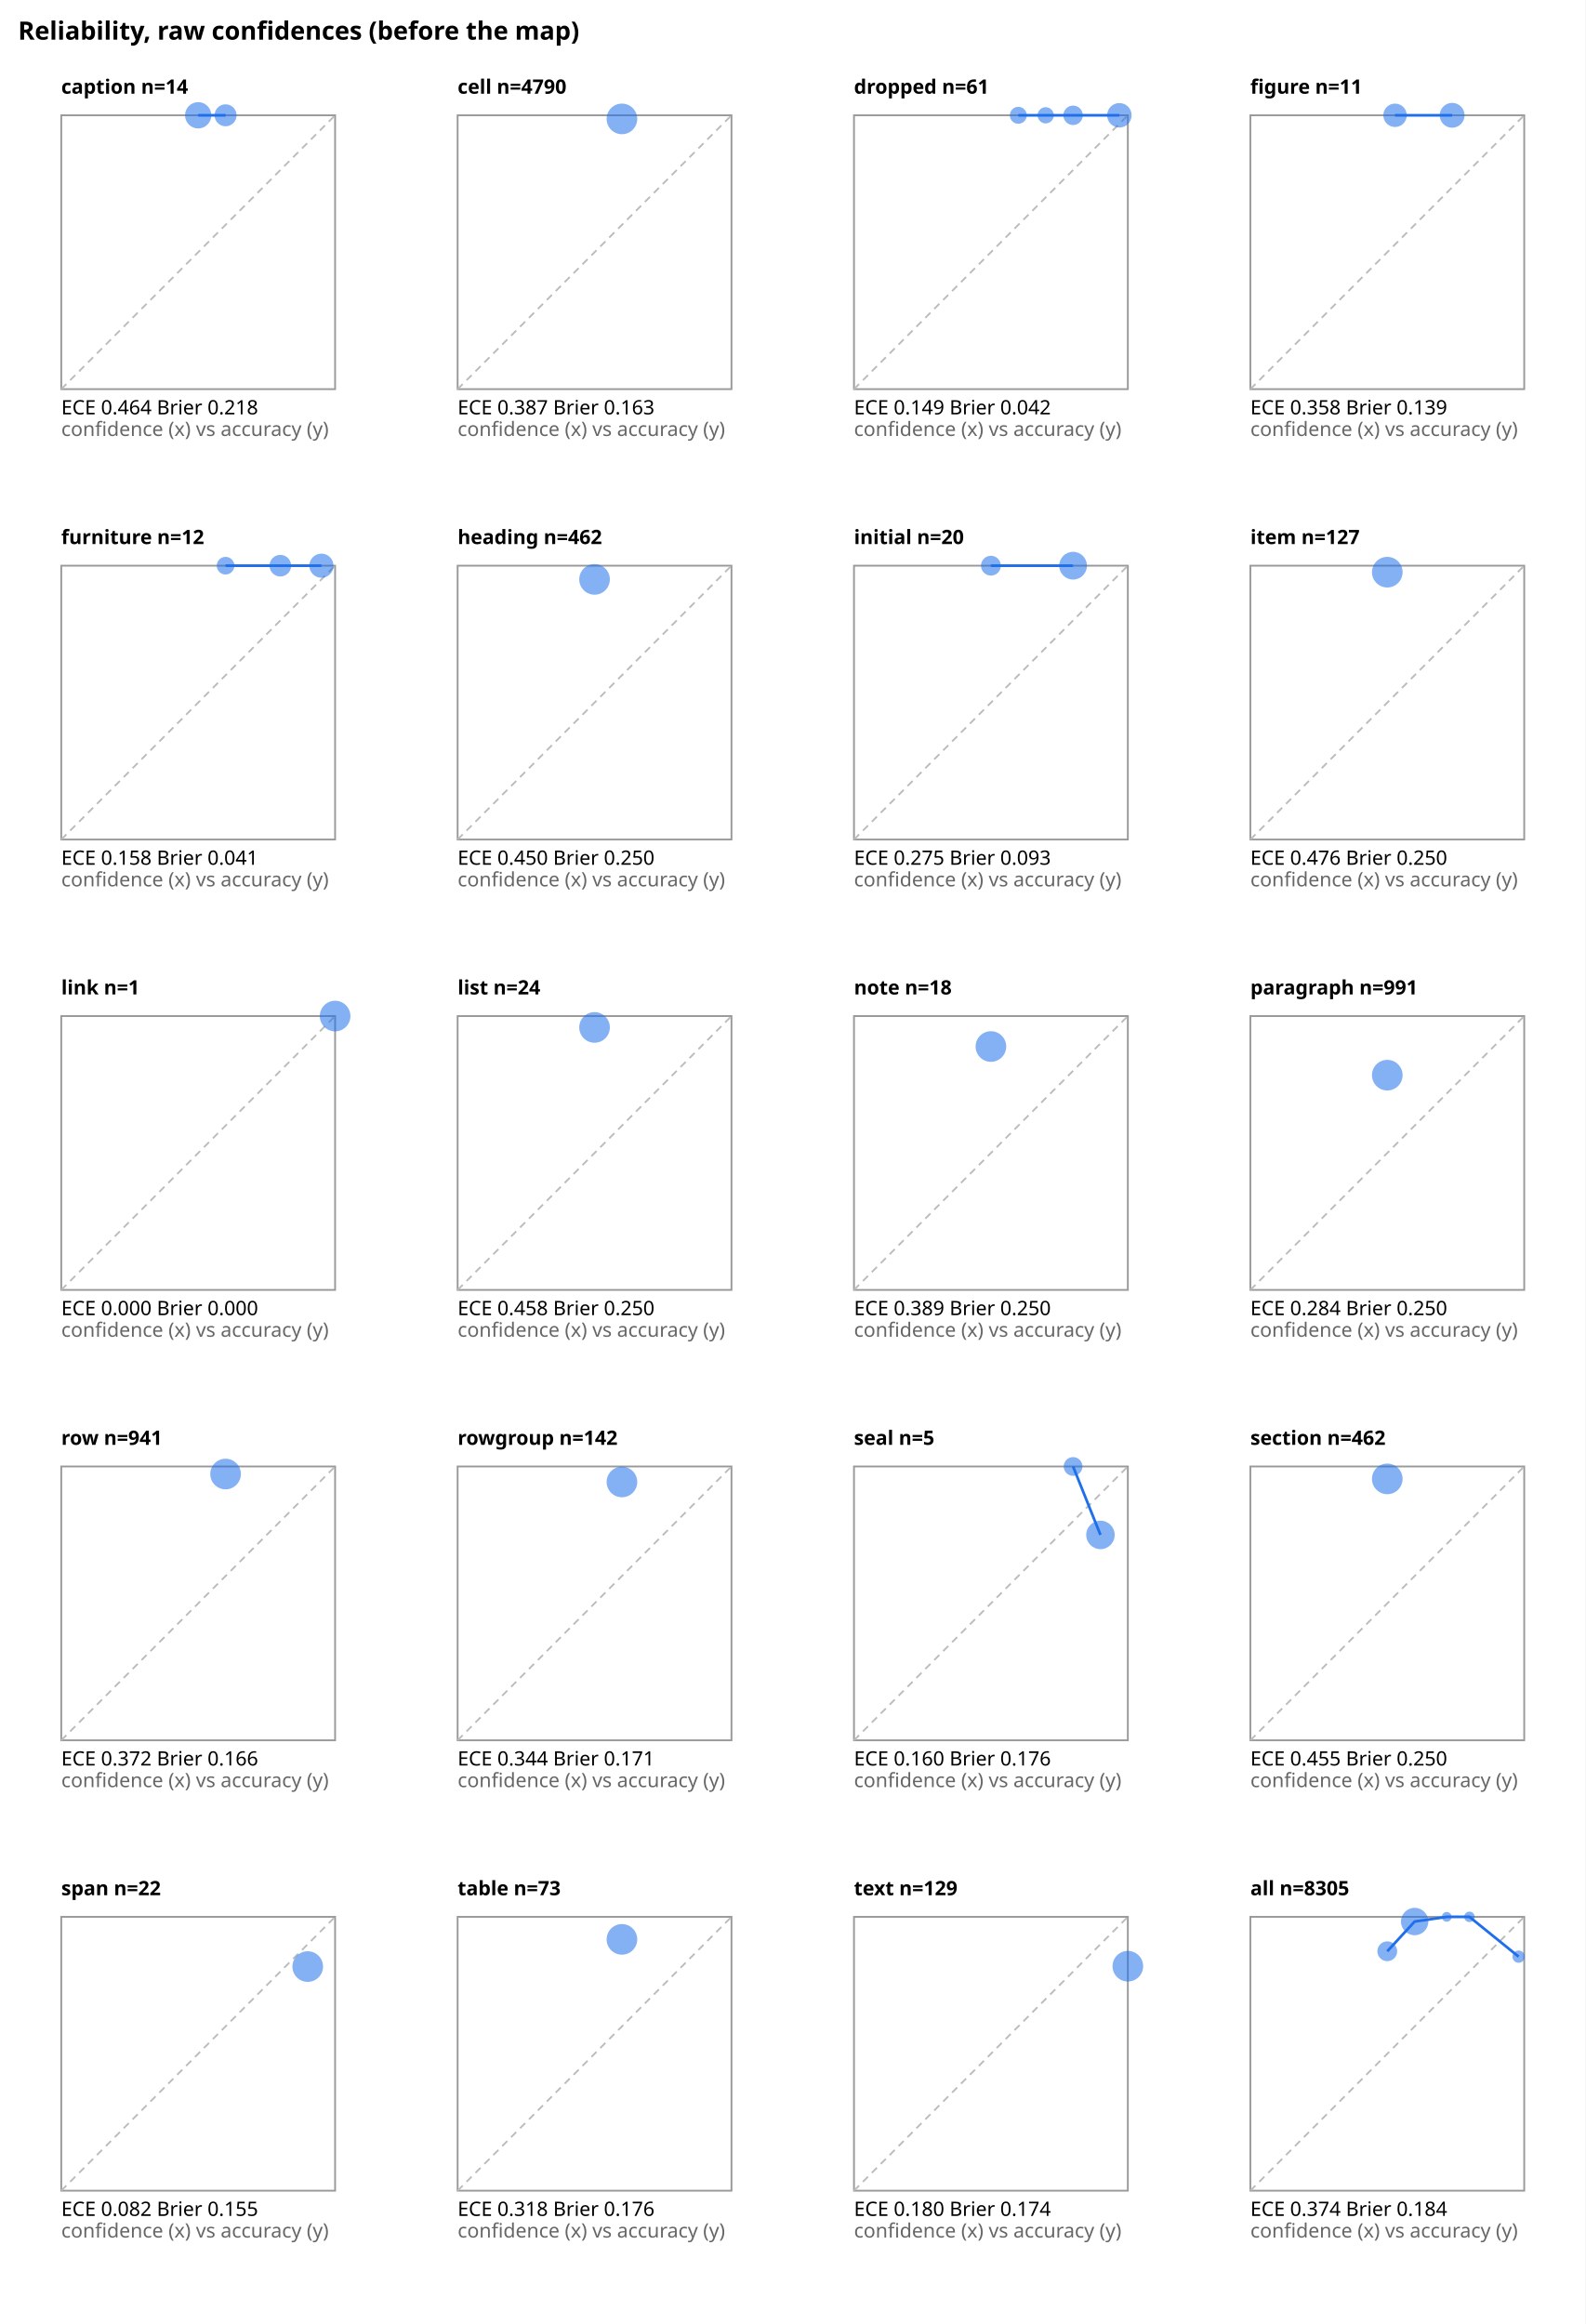
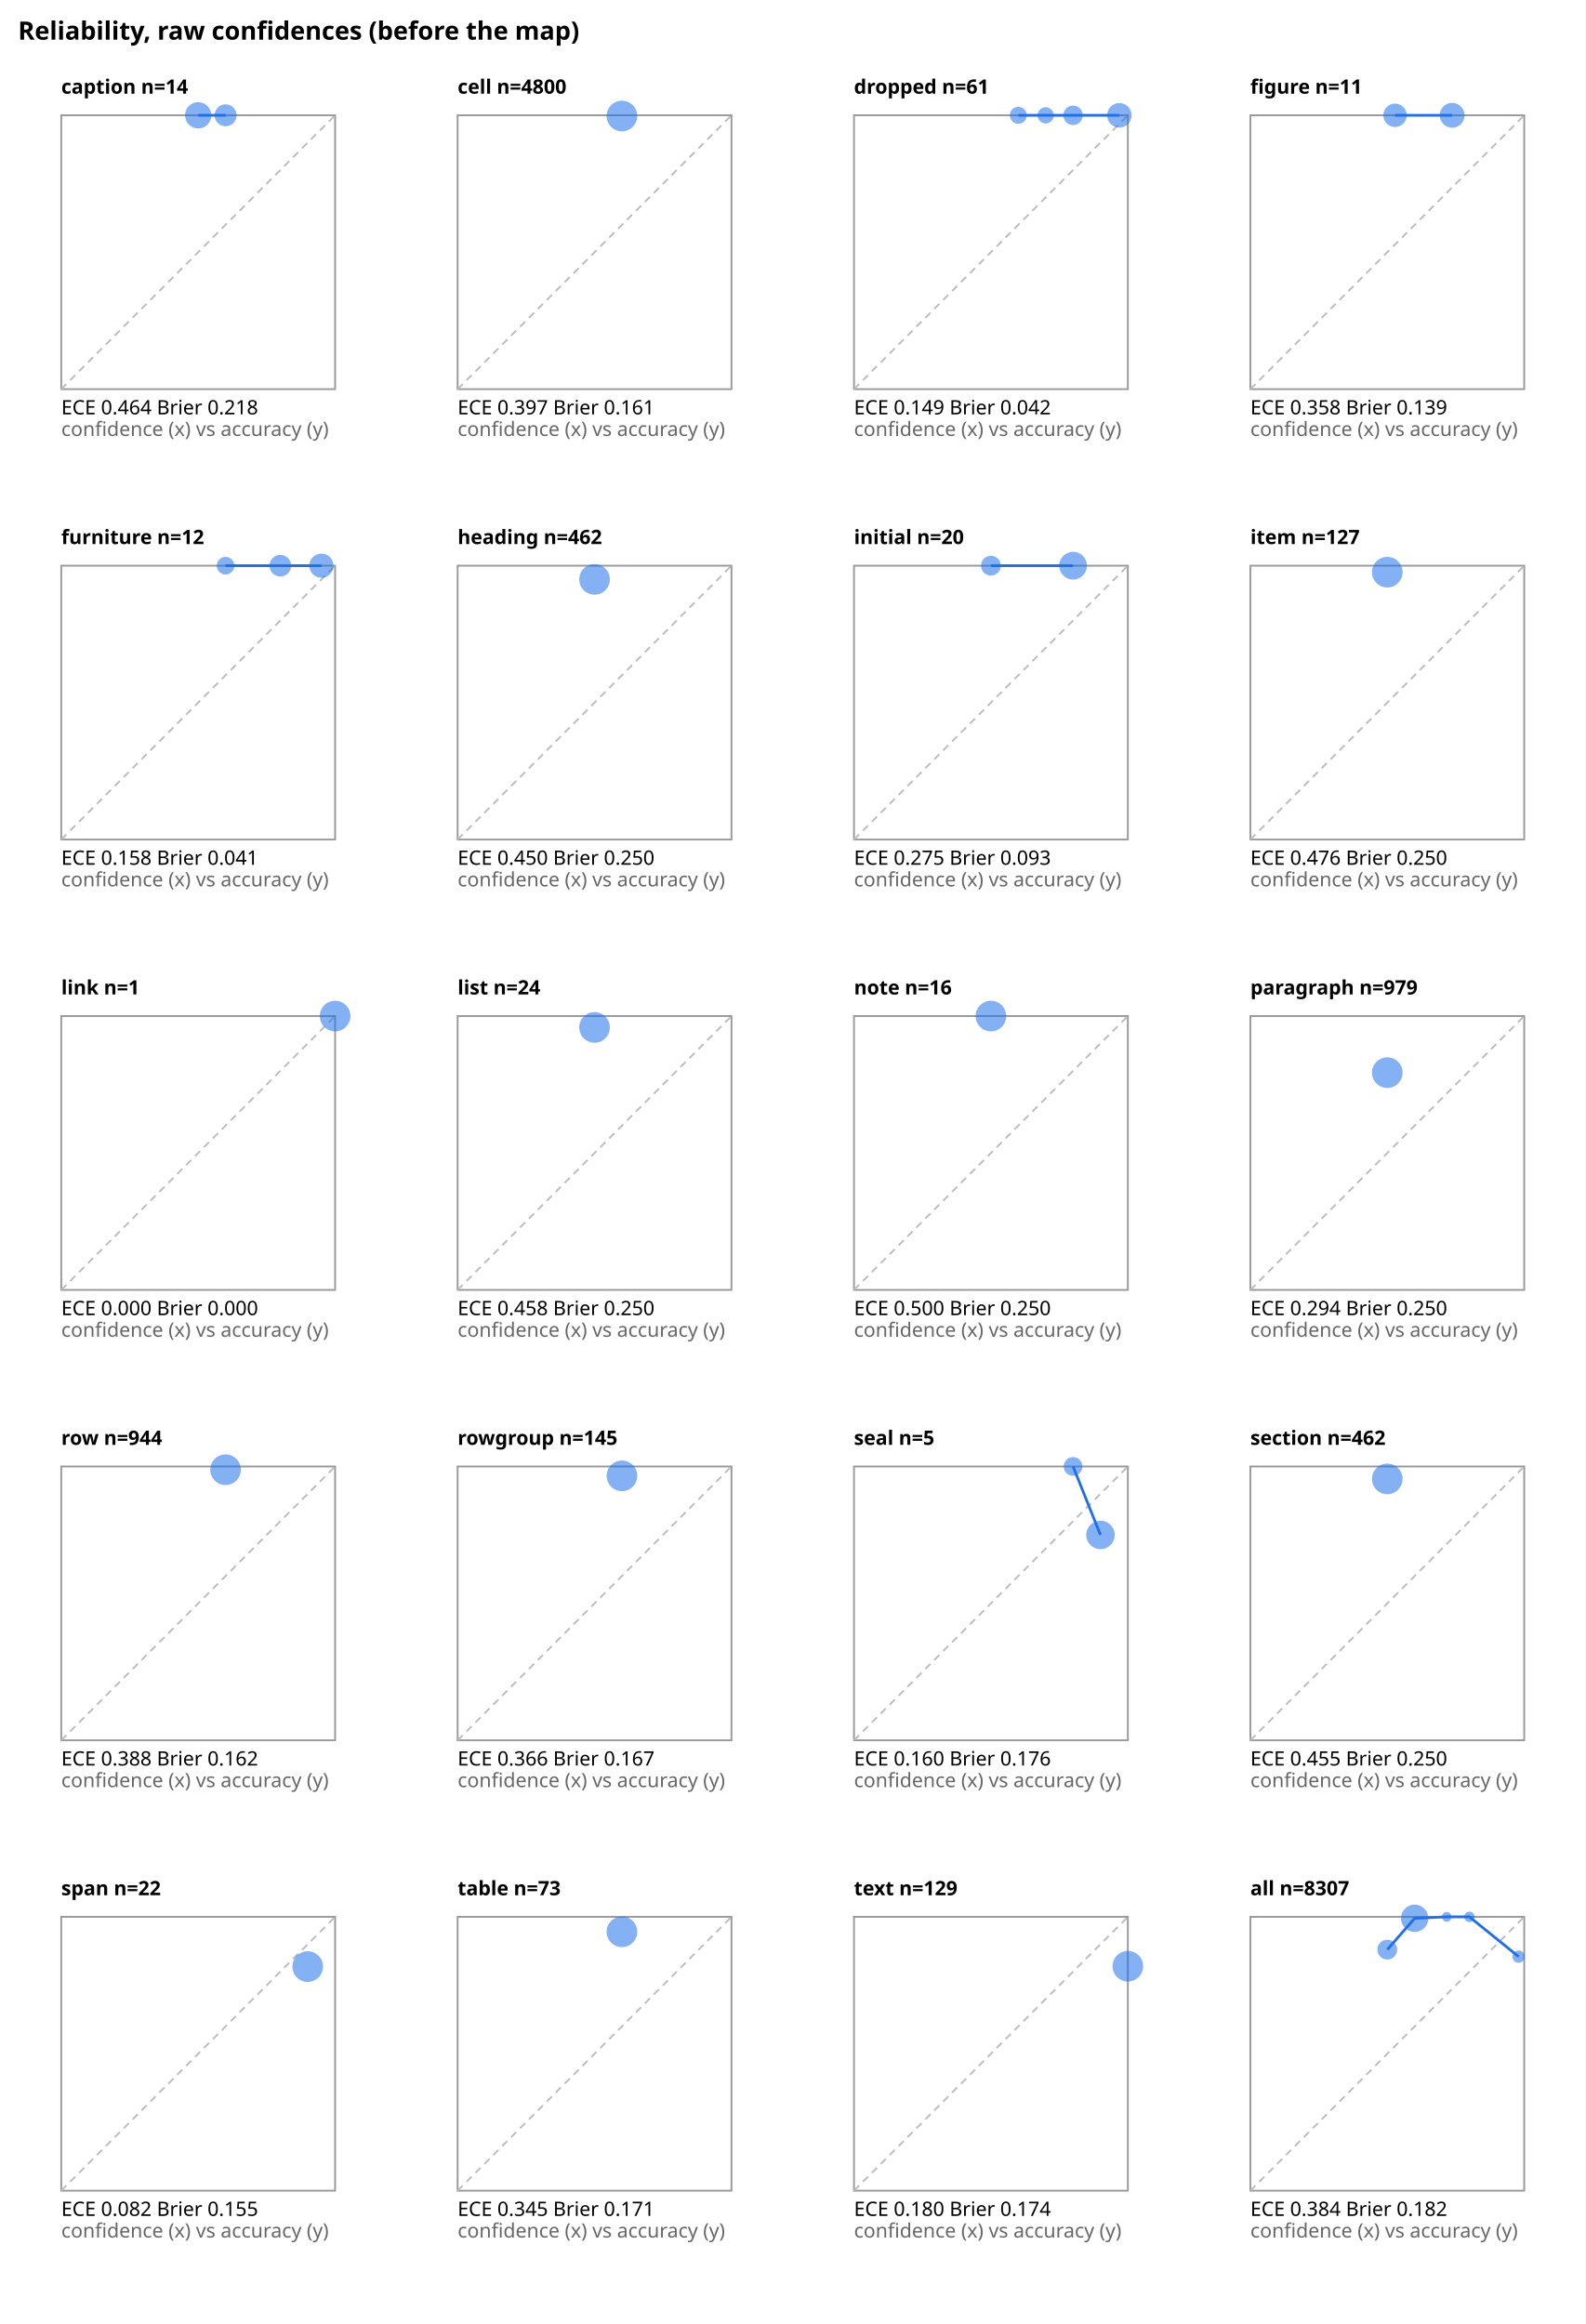
<svg xmlns="http://www.w3.org/2000/svg" viewBox="0 0 880 1290" font-family="sans-serif" font-size="11">
  <rect width="100%" height="100%" fill="#fff" />
  <text x="10" y="22" font-size="14" font-weight="bold">Reliability, raw confidences (before the map)</text>
  <g>
    <rect x="34" y="64" width="152" height="152" fill="none" stroke="#999" />
    <line x1="34" y1="216.0" x2="186" y2="64.0" stroke="#bbb" stroke-dasharray="4 3" />
    <polyline fill="none" stroke="#1f6feb" stroke-width="1.5" points="110.0,64.0 125.2,64.0" />
    <circle cx="110.0" cy="64.0" r="7.3" fill="#1f6feb" fill-opacity="0.55" />
    <circle cx="125.2" cy="64.0" r="6.1" fill="#1f6feb" fill-opacity="0.55" />
    <text x="34" y="52" font-weight="bold">caption  n=14</text>
    <text x="34" y="230">ECE 0.464  Brier 0.218</text>
    <text x="34" y="242" fill="#666">confidence (x) vs accuracy (y)</text>
  </g>
  <g>
    <rect x="254" y="64" width="152" height="152" fill="none" stroke="#999" />
    <line x1="254" y1="216.0" x2="406" y2="64.0" stroke="#bbb" stroke-dasharray="4 3" />
-     <polyline fill="none" stroke="#1f6feb" stroke-width="1.5" points="345.2,66.0" />
-     <circle cx="345.2" cy="66.0" r="8.5" fill="#1f6feb" fill-opacity="0.55" />
-     <text x="254" y="52" font-weight="bold">cell  n=4790</text>
-     <text x="254" y="230">ECE 0.387  Brier 0.163</text>
+     <polyline fill="none" stroke="#1f6feb" stroke-width="1.5" points="345.2,64.4" />
+     <circle cx="345.2" cy="64.4" r="8.5" fill="#1f6feb" fill-opacity="0.55" />
+     <text x="254" y="52" font-weight="bold">cell  n=4800</text>
+     <text x="254" y="230">ECE 0.397  Brier 0.161</text>
    <text x="254" y="242" fill="#666">confidence (x) vs accuracy (y)</text>
  </g>
  <g>
    <rect x="474" y="64" width="152" height="152" fill="none" stroke="#999" />
    <line x1="474" y1="216.0" x2="626" y2="64.0" stroke="#bbb" stroke-dasharray="4 3" />
    <polyline fill="none" stroke="#1f6feb" stroke-width="1.5" points="565.2,64.0 580.4,64.0 595.6,64.0 621.3,64.0" />
    <circle cx="565.2" cy="64.0" r="4.7" fill="#1f6feb" fill-opacity="0.55" />
    <circle cx="580.4" cy="64.0" r="4.5" fill="#1f6feb" fill-opacity="0.55" />
    <circle cx="595.6" cy="64.0" r="5.4" fill="#1f6feb" fill-opacity="0.55" />
    <circle cx="621.3" cy="64.0" r="6.8" fill="#1f6feb" fill-opacity="0.55" />
    <text x="474" y="52" font-weight="bold">dropped  n=61</text>
    <text x="474" y="230">ECE 0.149  Brier 0.042</text>
    <text x="474" y="242" fill="#666">confidence (x) vs accuracy (y)</text>
  </g>
  <g>
    <rect x="694" y="64" width="152" height="152" fill="none" stroke="#999" />
    <line x1="694" y1="216.0" x2="846" y2="64.0" stroke="#bbb" stroke-dasharray="4 3" />
    <polyline fill="none" stroke="#1f6feb" stroke-width="1.5" points="774.3,64.0 806.0,64.0" />
    <circle cx="774.3" cy="64.0" r="6.5" fill="#1f6feb" fill-opacity="0.55" />
    <circle cx="806.0" cy="64.0" r="6.9" fill="#1f6feb" fill-opacity="0.55" />
    <text x="694" y="52" font-weight="bold">figure  n=11</text>
    <text x="694" y="230">ECE 0.358  Brier 0.139</text>
    <text x="694" y="242" fill="#666">confidence (x) vs accuracy (y)</text>
  </g>
  <g>
    <rect x="34" y="314" width="152" height="152" fill="none" stroke="#999" />
    <line x1="34" y1="466.0" x2="186" y2="314.0" stroke="#bbb" stroke-dasharray="4 3" />
    <polyline fill="none" stroke="#1f6feb" stroke-width="1.5" points="125.2,314.0 155.6,314.0 178.4,314.0" />
    <circle cx="125.2" cy="314.0" r="4.9" fill="#1f6feb" fill-opacity="0.55" />
    <circle cx="155.6" cy="314.0" r="6.0" fill="#1f6feb" fill-opacity="0.55" />
    <circle cx="178.4" cy="314.0" r="6.7" fill="#1f6feb" fill-opacity="0.55" />
    <text x="34" y="302" font-weight="bold">furniture  n=12</text>
    <text x="34" y="480">ECE 0.158  Brier 0.041</text>
    <text x="34" y="492" fill="#666">confidence (x) vs accuracy (y)</text>
  </g>
  <g>
    <rect x="254" y="314" width="152" height="152" fill="none" stroke="#999" />
    <line x1="254" y1="466.0" x2="406" y2="314.0" stroke="#bbb" stroke-dasharray="4 3" />
    <polyline fill="none" stroke="#1f6feb" stroke-width="1.5" points="330.0,321.6" />
    <circle cx="330.0" cy="321.6" r="8.5" fill="#1f6feb" fill-opacity="0.55" />
    <text x="254" y="302" font-weight="bold">heading  n=462</text>
    <text x="254" y="480">ECE 0.450  Brier 0.250</text>
    <text x="254" y="492" fill="#666">confidence (x) vs accuracy (y)</text>
  </g>
  <g>
    <rect x="474" y="314" width="152" height="152" fill="none" stroke="#999" />
    <line x1="474" y1="466.0" x2="626" y2="314.0" stroke="#bbb" stroke-dasharray="4 3" />
    <polyline fill="none" stroke="#1f6feb" stroke-width="1.5" points="550.0,314.0 595.6,314.0" />
    <circle cx="550.0" cy="314.0" r="5.5" fill="#1f6feb" fill-opacity="0.55" />
    <circle cx="595.6" cy="314.0" r="7.7" fill="#1f6feb" fill-opacity="0.55" />
    <text x="474" y="302" font-weight="bold">initial  n=20</text>
    <text x="474" y="480">ECE 0.275  Brier 0.093</text>
    <text x="474" y="492" fill="#666">confidence (x) vs accuracy (y)</text>
  </g>
  <g>
    <rect x="694" y="314" width="152" height="152" fill="none" stroke="#999" />
    <line x1="694" y1="466.0" x2="846" y2="314.0" stroke="#bbb" stroke-dasharray="4 3" />
    <polyline fill="none" stroke="#1f6feb" stroke-width="1.5" points="770.0,317.6" />
    <circle cx="770.0" cy="317.6" r="8.5" fill="#1f6feb" fill-opacity="0.55" />
    <text x="694" y="302" font-weight="bold">item  n=127</text>
    <text x="694" y="480">ECE 0.476  Brier 0.250</text>
    <text x="694" y="492" fill="#666">confidence (x) vs accuracy (y)</text>
  </g>
  <g>
    <rect x="34" y="564" width="152" height="152" fill="none" stroke="#999" />
    <line x1="34" y1="716.0" x2="186" y2="564.0" stroke="#bbb" stroke-dasharray="4 3" />
    <polyline fill="none" stroke="#1f6feb" stroke-width="1.5" points="186.0,564.0" />
    <circle cx="186.0" cy="564.0" r="8.5" fill="#1f6feb" fill-opacity="0.55" />
    <text x="34" y="552" font-weight="bold">link  n=1</text>
    <text x="34" y="730">ECE 0.000  Brier 0.000</text>
    <text x="34" y="742" fill="#666">confidence (x) vs accuracy (y)</text>
  </g>
  <g>
    <rect x="254" y="564" width="152" height="152" fill="none" stroke="#999" />
    <line x1="254" y1="716.0" x2="406" y2="564.0" stroke="#bbb" stroke-dasharray="4 3" />
    <polyline fill="none" stroke="#1f6feb" stroke-width="1.5" points="330.0,570.3" />
    <circle cx="330.0" cy="570.3" r="8.5" fill="#1f6feb" fill-opacity="0.55" />
    <text x="254" y="552" font-weight="bold">list  n=24</text>
    <text x="254" y="730">ECE 0.458  Brier 0.250</text>
    <text x="254" y="742" fill="#666">confidence (x) vs accuracy (y)</text>
  </g>
  <g>
    <rect x="474" y="564" width="152" height="152" fill="none" stroke="#999" />
    <line x1="474" y1="716.0" x2="626" y2="564.0" stroke="#bbb" stroke-dasharray="4 3" />
-     <polyline fill="none" stroke="#1f6feb" stroke-width="1.5" points="550.0,580.9" />
-     <circle cx="550.0" cy="580.9" r="8.5" fill="#1f6feb" fill-opacity="0.55" />
-     <text x="474" y="552" font-weight="bold">note  n=18</text>
-     <text x="474" y="730">ECE 0.389  Brier 0.250</text>
+     <polyline fill="none" stroke="#1f6feb" stroke-width="1.5" points="550.0,564.0" />
+     <circle cx="550.0" cy="564.0" r="8.5" fill="#1f6feb" fill-opacity="0.55" />
+     <text x="474" y="552" font-weight="bold">note  n=16</text>
+     <text x="474" y="730">ECE 0.500  Brier 0.250</text>
    <text x="474" y="742" fill="#666">confidence (x) vs accuracy (y)</text>
  </g>
  <g>
    <rect x="694" y="564" width="152" height="152" fill="none" stroke="#999" />
    <line x1="694" y1="716.0" x2="846" y2="564.0" stroke="#bbb" stroke-dasharray="4 3" />
-     <polyline fill="none" stroke="#1f6feb" stroke-width="1.5" points="770.0,596.8" />
-     <circle cx="770.0" cy="596.8" r="8.5" fill="#1f6feb" fill-opacity="0.55" />
-     <text x="694" y="552" font-weight="bold">paragraph  n=991</text>
-     <text x="694" y="730">ECE 0.284  Brier 0.250</text>
+     <polyline fill="none" stroke="#1f6feb" stroke-width="1.5" points="770.0,595.4" />
+     <circle cx="770.0" cy="595.4" r="8.5" fill="#1f6feb" fill-opacity="0.55" />
+     <text x="694" y="552" font-weight="bold">paragraph  n=979</text>
+     <text x="694" y="730">ECE 0.294  Brier 0.250</text>
    <text x="694" y="742" fill="#666">confidence (x) vs accuracy (y)</text>
  </g>
  <g>
    <rect x="34" y="814" width="152" height="152" fill="none" stroke="#999" />
    <line x1="34" y1="966.0" x2="186" y2="814.0" stroke="#bbb" stroke-dasharray="4 3" />
-     <polyline fill="none" stroke="#1f6feb" stroke-width="1.5" points="125.2,818.2" />
-     <circle cx="125.2" cy="818.2" r="8.5" fill="#1f6feb" fill-opacity="0.55" />
-     <text x="34" y="802" font-weight="bold">row  n=941</text>
-     <text x="34" y="980">ECE 0.372  Brier 0.166</text>
+     <polyline fill="none" stroke="#1f6feb" stroke-width="1.5" points="125.2,815.8" />
+     <circle cx="125.2" cy="815.8" r="8.5" fill="#1f6feb" fill-opacity="0.55" />
+     <text x="34" y="802" font-weight="bold">row  n=944</text>
+     <text x="34" y="980">ECE 0.388  Brier 0.162</text>
    <text x="34" y="992" fill="#666">confidence (x) vs accuracy (y)</text>
  </g>
  <g>
    <rect x="254" y="814" width="152" height="152" fill="none" stroke="#999" />
    <line x1="254" y1="966.0" x2="406" y2="814.0" stroke="#bbb" stroke-dasharray="4 3" />
-     <polyline fill="none" stroke="#1f6feb" stroke-width="1.5" points="345.2,822.6" />
-     <circle cx="345.2" cy="822.6" r="8.5" fill="#1f6feb" fill-opacity="0.55" />
-     <text x="254" y="802" font-weight="bold">rowgroup  n=142</text>
-     <text x="254" y="980">ECE 0.344  Brier 0.171</text>
+     <polyline fill="none" stroke="#1f6feb" stroke-width="1.5" points="345.2,819.2" />
+     <circle cx="345.2" cy="819.2" r="8.5" fill="#1f6feb" fill-opacity="0.55" />
+     <text x="254" y="802" font-weight="bold">rowgroup  n=145</text>
+     <text x="254" y="980">ECE 0.366  Brier 0.167</text>
    <text x="254" y="992" fill="#666">confidence (x) vs accuracy (y)</text>
  </g>
  <g>
    <rect x="474" y="814" width="152" height="152" fill="none" stroke="#999" />
    <line x1="474" y1="966.0" x2="626" y2="814.0" stroke="#bbb" stroke-dasharray="4 3" />
    <polyline fill="none" stroke="#1f6feb" stroke-width="1.5" points="595.6,814.0 610.8,852.0" />
    <circle cx="595.6" cy="814.0" r="5.2" fill="#1f6feb" fill-opacity="0.55" />
    <circle cx="610.8" cy="852.0" r="7.9" fill="#1f6feb" fill-opacity="0.55" />
    <text x="474" y="802" font-weight="bold">seal  n=5</text>
    <text x="474" y="980">ECE 0.160  Brier 0.176</text>
    <text x="474" y="992" fill="#666">confidence (x) vs accuracy (y)</text>
  </g>
  <g>
    <rect x="694" y="814" width="152" height="152" fill="none" stroke="#999" />
    <line x1="694" y1="966.0" x2="846" y2="814.0" stroke="#bbb" stroke-dasharray="4 3" />
    <polyline fill="none" stroke="#1f6feb" stroke-width="1.5" points="770.0,820.9" />
    <circle cx="770.0" cy="820.9" r="8.5" fill="#1f6feb" fill-opacity="0.55" />
    <text x="694" y="802" font-weight="bold">section  n=462</text>
    <text x="694" y="980">ECE 0.455  Brier 0.250</text>
    <text x="694" y="992" fill="#666">confidence (x) vs accuracy (y)</text>
  </g>
  <g>
    <rect x="34" y="1064" width="152" height="152" fill="none" stroke="#999" />
    <line x1="34" y1="1216.0" x2="186" y2="1064.0" stroke="#bbb" stroke-dasharray="4 3" />
    <polyline fill="none" stroke="#1f6feb" stroke-width="1.5" points="170.8,1091.6" />
    <circle cx="170.8" cy="1091.6" r="8.5" fill="#1f6feb" fill-opacity="0.55" />
    <text x="34" y="1052" font-weight="bold">span  n=22</text>
    <text x="34" y="1230">ECE 0.082  Brier 0.155</text>
    <text x="34" y="1242" fill="#666">confidence (x) vs accuracy (y)</text>
  </g>
  <g>
    <rect x="254" y="1064" width="152" height="152" fill="none" stroke="#999" />
    <line x1="254" y1="1216.0" x2="406" y2="1064.0" stroke="#bbb" stroke-dasharray="4 3" />
-     <polyline fill="none" stroke="#1f6feb" stroke-width="1.5" points="345.2,1076.5" />
-     <circle cx="345.2" cy="1076.5" r="8.5" fill="#1f6feb" fill-opacity="0.55" />
+     <polyline fill="none" stroke="#1f6feb" stroke-width="1.5" points="345.2,1072.3" />
+     <circle cx="345.2" cy="1072.3" r="8.5" fill="#1f6feb" fill-opacity="0.55" />
    <text x="254" y="1052" font-weight="bold">table  n=73</text>
-     <text x="254" y="1230">ECE 0.318  Brier 0.176</text>
+     <text x="254" y="1230">ECE 0.345  Brier 0.171</text>
    <text x="254" y="1242" fill="#666">confidence (x) vs accuracy (y)</text>
  </g>
  <g>
    <rect x="474" y="1064" width="152" height="152" fill="none" stroke="#999" />
    <line x1="474" y1="1216.0" x2="626" y2="1064.0" stroke="#bbb" stroke-dasharray="4 3" />
    <polyline fill="none" stroke="#1f6feb" stroke-width="1.5" points="626.0,1091.4" />
    <circle cx="626.0" cy="1091.4" r="8.5" fill="#1f6feb" fill-opacity="0.55" />
    <text x="474" y="1052" font-weight="bold">text  n=129</text>
    <text x="474" y="1230">ECE 0.180  Brier 0.174</text>
    <text x="474" y="1242" fill="#666">confidence (x) vs accuracy (y)</text>
  </g>
  <g>
    <rect x="694" y="1064" width="152" height="152" fill="none" stroke="#999" />
    <line x1="694" y1="1216.0" x2="846" y2="1064.0" stroke="#bbb" stroke-dasharray="4 3" />
-     <polyline fill="none" stroke="#1f6feb" stroke-width="1.5" points="770.0,1083.1 785.2,1066.6 803.0,1064.0 815.6,1064.0 842.9,1086.1" />
-     <circle cx="770.0" cy="1083.1" r="5.5" fill="#1f6feb" fill-opacity="0.55" />
-     <circle cx="785.2" cy="1066.6" r="7.6" fill="#1f6feb" fill-opacity="0.55" />
+     <polyline fill="none" stroke="#1f6feb" stroke-width="1.5" points="770.0,1082.2 785.2,1064.8 803.0,1064.0 815.6,1064.0 842.9,1086.1" />
+     <circle cx="770.0" cy="1082.2" r="5.5" fill="#1f6feb" fill-opacity="0.55" />
+     <circle cx="785.2" cy="1064.8" r="7.6" fill="#1f6feb" fill-opacity="0.55" />
    <circle cx="803.0" cy="1064.0" r="2.7" fill="#1f6feb" fill-opacity="0.55" />
    <circle cx="815.6" cy="1064.0" r="2.9" fill="#1f6feb" fill-opacity="0.55" />
    <circle cx="842.9" cy="1086.1" r="3.4" fill="#1f6feb" fill-opacity="0.55" />
-     <text x="694" y="1052" font-weight="bold">all  n=8305</text>
-     <text x="694" y="1230">ECE 0.374  Brier 0.184</text>
+     <text x="694" y="1052" font-weight="bold">all  n=8307</text>
+     <text x="694" y="1230">ECE 0.384  Brier 0.182</text>
    <text x="694" y="1242" fill="#666">confidence (x) vs accuracy (y)</text>
  </g>
</svg>
